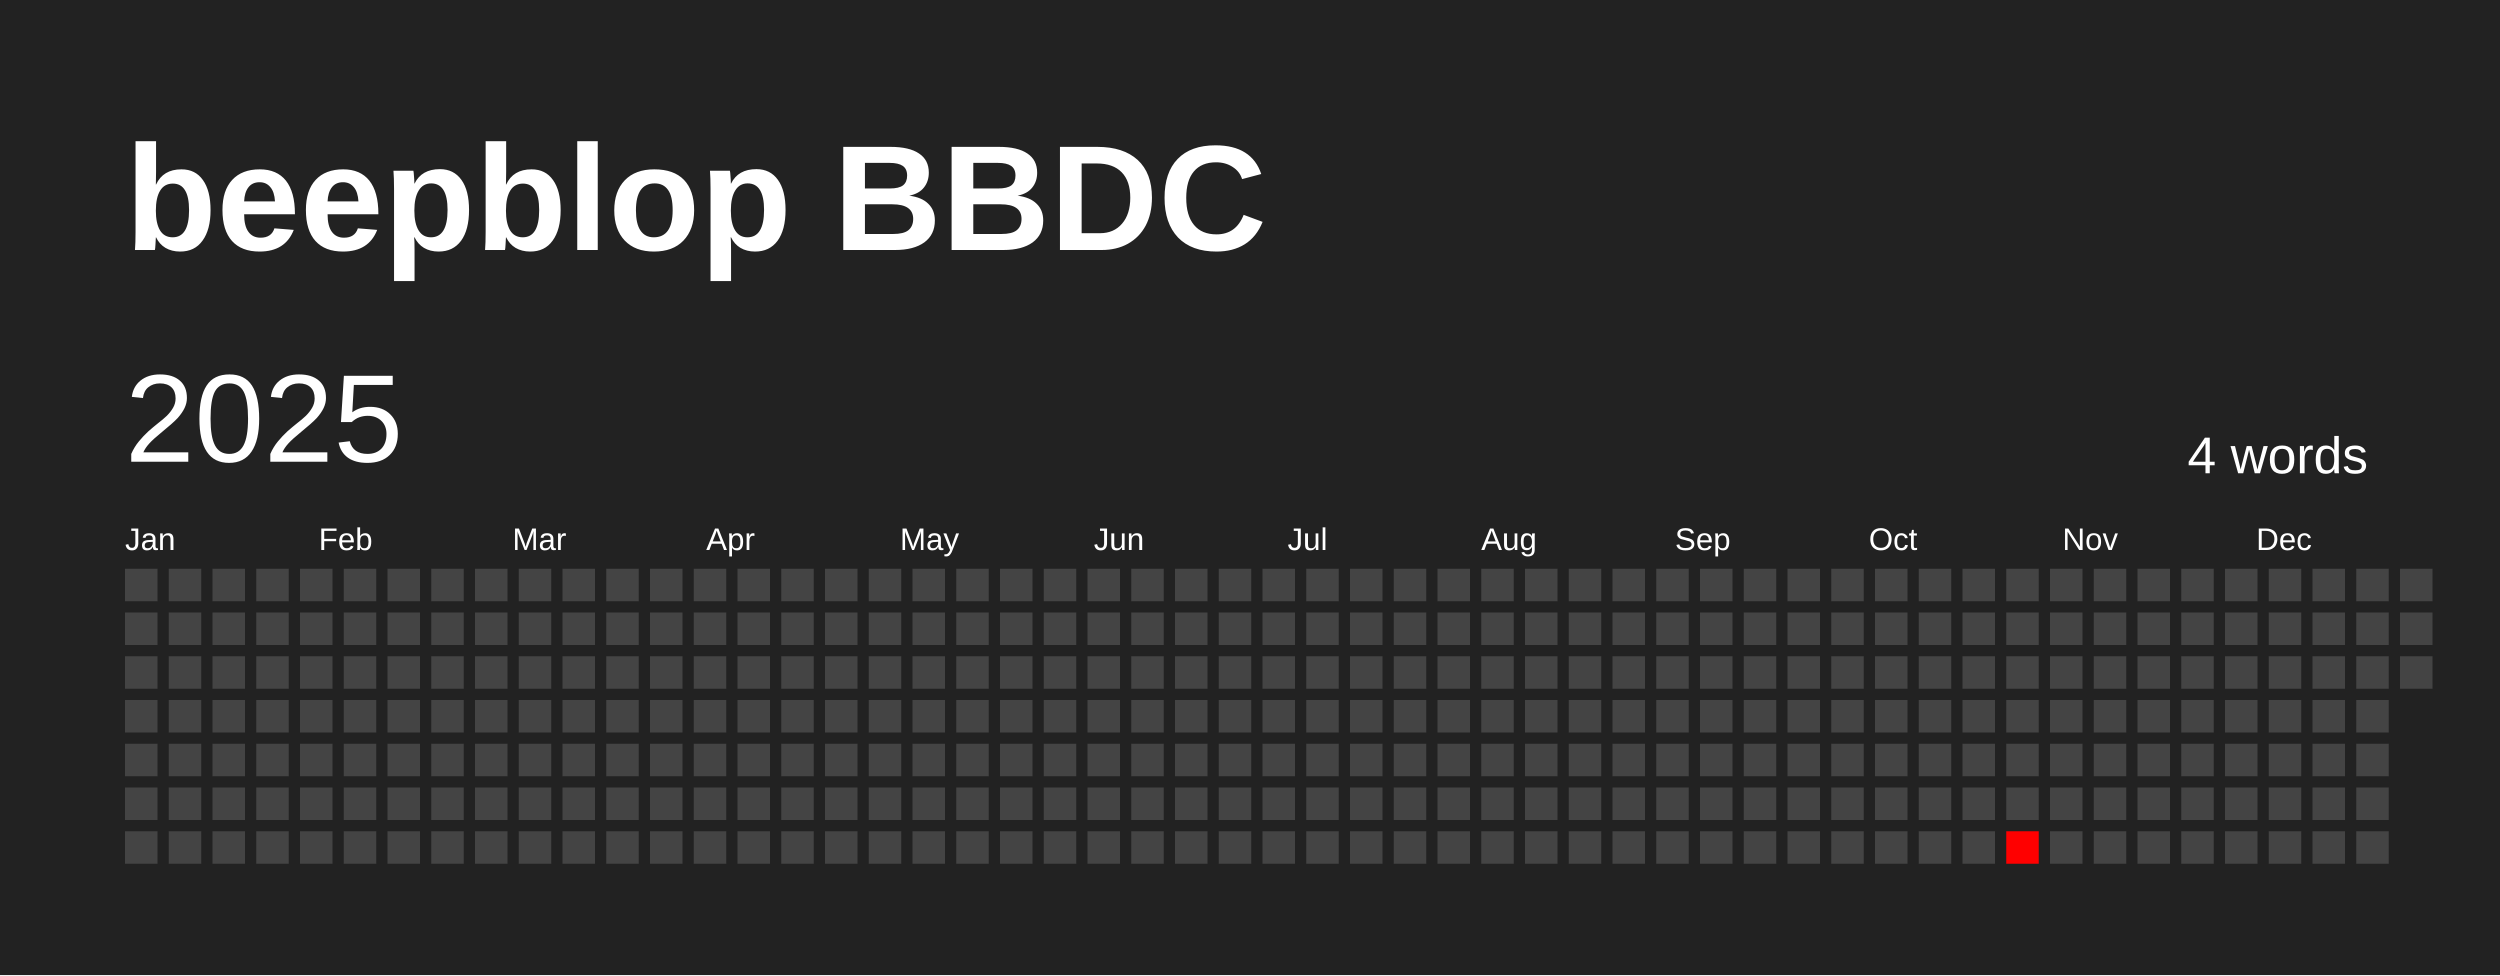
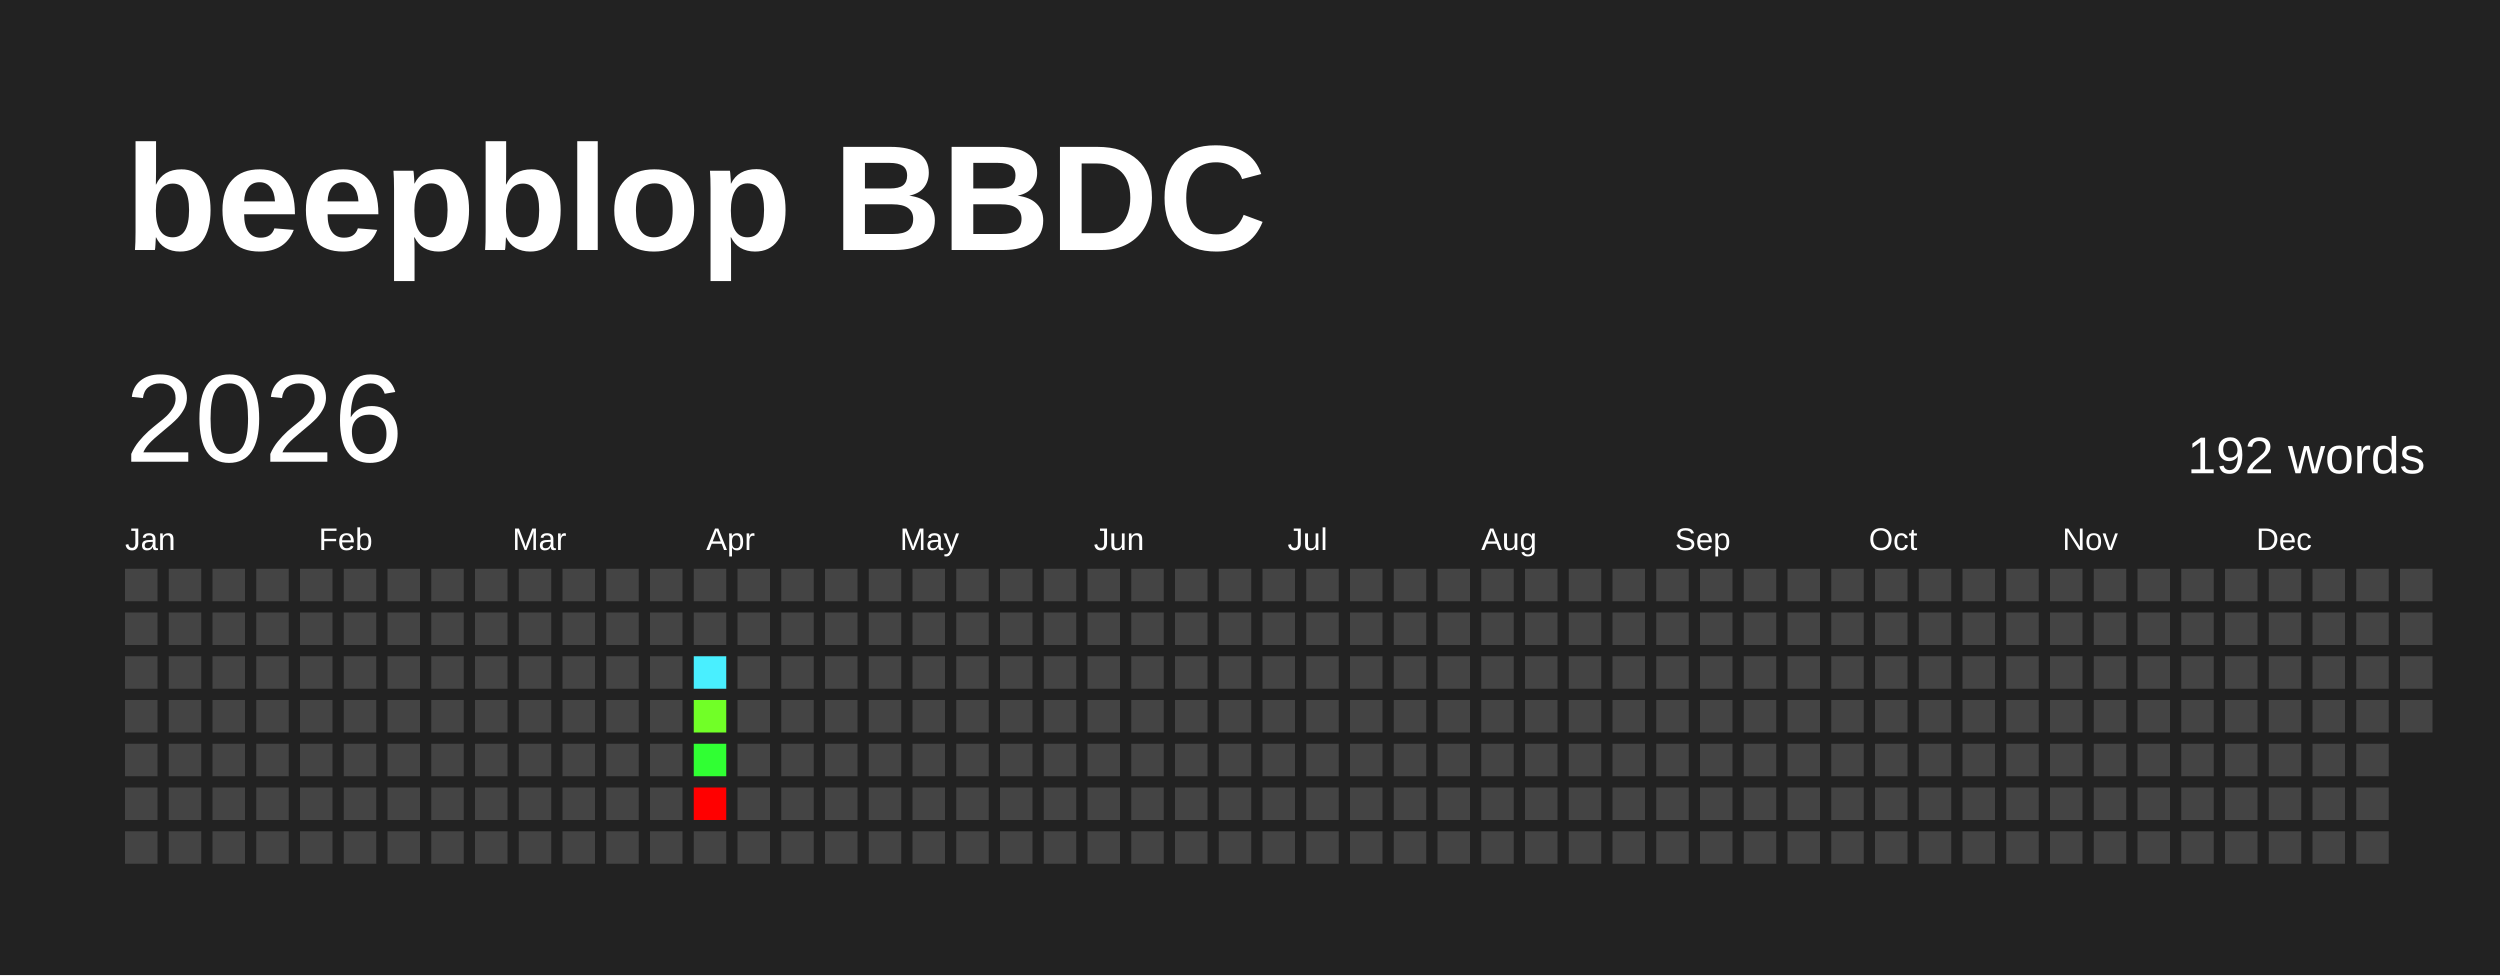
<svg xmlns="http://www.w3.org/2000/svg" baseProfile="full" height="78mm" version="1.1" viewBox="0,0,200,78" width="200mm">
  <defs />
  <rect fill="#222222" height="78" width="200" x="0" y="0" />
  <text fill="#FFFFFF" style="font-size:12px; font-family:Arial; font-weight:bold;" x="10" y="20">beepblop BBDC</text>
-   <text dominant-baseline="hanging" fill="#FFFFFF" style="font-size:10.0px; font-family:Arial;" x="10" y="30">2025</text>
-   <text dominant-baseline="hanging" fill="#FFFFFF" style="font-size:4.125px; font-family:Arial;" x="175" y="35">4 words</text>
+   <text dominant-baseline="hanging" fill="#FFFFFF" style="font-size:10.0px; font-family:Arial;" x="10" y="30">2026</text>
+   <text dominant-baseline="hanging" fill="#FFFFFF" style="font-size:4.125px; font-family:Arial;" x="175" y="35">192 words</text>
  <text fill="#FFFFFF" style="font-size:2.5px; font-family:Arial" x="10.0" y="44">Jan</text>
  <text fill="#FFFFFF" style="font-size:2.5px; font-family:Arial" x="25.5" y="44">Feb</text>
  <text fill="#FFFFFF" style="font-size:2.5px; font-family:Arial" x="41.0" y="44">Mar</text>
  <text fill="#FFFFFF" style="font-size:2.5px; font-family:Arial" x="56.5" y="44">Apr</text>
  <text fill="#FFFFFF" style="font-size:2.5px; font-family:Arial" x="72.0" y="44">May</text>
  <text fill="#FFFFFF" style="font-size:2.5px; font-family:Arial" x="87.5" y="44">Jun</text>
  <text fill="#FFFFFF" style="font-size:2.5px; font-family:Arial" x="103.0" y="44">Jul</text>
  <text fill="#FFFFFF" style="font-size:2.5px; font-family:Arial" x="118.5" y="44">Aug</text>
  <text fill="#FFFFFF" style="font-size:2.5px; font-family:Arial" x="134.0" y="44">Sep</text>
  <text fill="#FFFFFF" style="font-size:2.5px; font-family:Arial" x="149.5" y="44">Oct</text>
  <text fill="#FFFFFF" style="font-size:2.5px; font-family:Arial" x="165.0" y="44">Nov</text>
  <text fill="#FFFFFF" style="font-size:2.5px; font-family:Arial" x="180.5" y="44">Dec</text>
  <rect fill="#444444" height="2.6" width="2.6" x="10.0" y="45.5" />
  <rect fill="#444444" height="2.6" width="2.6" x="10.0" y="49.0" />
  <rect fill="#444444" height="2.6" width="2.6" x="10.0" y="52.5" />
  <rect fill="#444444" height="2.6" width="2.6" x="10.0" y="56.0" />
  <rect fill="#444444" height="2.6" width="2.6" x="10.0" y="59.5" />
  <rect fill="#444444" height="2.6" width="2.6" x="10.0" y="63.0" />
  <rect fill="#444444" height="2.6" width="2.6" x="10.0" y="66.5" />
  <rect fill="#444444" height="2.6" width="2.6" x="13.5" y="45.5" />
  <rect fill="#444444" height="2.6" width="2.6" x="13.5" y="49.0" />
  <rect fill="#444444" height="2.6" width="2.6" x="13.5" y="52.5" />
  <rect fill="#444444" height="2.6" width="2.6" x="13.5" y="56.0" />
  <rect fill="#444444" height="2.6" width="2.6" x="13.5" y="59.5" />
  <rect fill="#444444" height="2.6" width="2.6" x="13.5" y="63.0" />
  <rect fill="#444444" height="2.6" width="2.6" x="13.5" y="66.5" />
  <rect fill="#444444" height="2.6" width="2.6" x="17.0" y="45.5" />
  <rect fill="#444444" height="2.6" width="2.6" x="17.0" y="49.0" />
  <rect fill="#444444" height="2.6" width="2.6" x="17.0" y="52.5" />
  <rect fill="#444444" height="2.6" width="2.6" x="17.0" y="56.0" />
  <rect fill="#444444" height="2.6" width="2.6" x="17.0" y="59.5" />
  <rect fill="#444444" height="2.6" width="2.6" x="17.0" y="63.0" />
  <rect fill="#444444" height="2.6" width="2.6" x="17.0" y="66.5" />
  <rect fill="#444444" height="2.6" width="2.6" x="20.5" y="45.5" />
  <rect fill="#444444" height="2.6" width="2.6" x="20.5" y="49.0" />
  <rect fill="#444444" height="2.6" width="2.6" x="20.5" y="52.5" />
  <rect fill="#444444" height="2.6" width="2.6" x="20.5" y="56.0" />
  <rect fill="#444444" height="2.6" width="2.6" x="20.5" y="59.5" />
  <rect fill="#444444" height="2.6" width="2.6" x="20.5" y="63.0" />
  <rect fill="#444444" height="2.6" width="2.6" x="20.5" y="66.5" />
  <rect fill="#444444" height="2.6" width="2.6" x="24.0" y="45.5" />
  <rect fill="#444444" height="2.6" width="2.6" x="24.0" y="49.0" />
  <rect fill="#444444" height="2.6" width="2.6" x="24.0" y="52.5" />
  <rect fill="#444444" height="2.6" width="2.6" x="24.0" y="56.0" />
  <rect fill="#444444" height="2.6" width="2.6" x="24.0" y="59.5" />
  <rect fill="#444444" height="2.6" width="2.6" x="24.0" y="63.0" />
  <rect fill="#444444" height="2.6" width="2.6" x="24.0" y="66.5" />
  <rect fill="#444444" height="2.6" width="2.6" x="27.5" y="45.5" />
  <rect fill="#444444" height="2.6" width="2.6" x="27.5" y="49.0" />
  <rect fill="#444444" height="2.6" width="2.6" x="27.5" y="52.5" />
  <rect fill="#444444" height="2.6" width="2.6" x="27.5" y="56.0" />
  <rect fill="#444444" height="2.6" width="2.6" x="27.5" y="59.5" />
  <rect fill="#444444" height="2.6" width="2.6" x="27.5" y="63.0" />
  <rect fill="#444444" height="2.6" width="2.6" x="27.5" y="66.5" />
  <rect fill="#444444" height="2.6" width="2.6" x="31.0" y="45.5" />
  <rect fill="#444444" height="2.6" width="2.6" x="31.0" y="49.0" />
  <rect fill="#444444" height="2.6" width="2.6" x="31.0" y="52.5" />
  <rect fill="#444444" height="2.6" width="2.6" x="31.0" y="56.0" />
  <rect fill="#444444" height="2.6" width="2.6" x="31.0" y="59.5" />
  <rect fill="#444444" height="2.6" width="2.6" x="31.0" y="63.0" />
  <rect fill="#444444" height="2.6" width="2.6" x="31.0" y="66.5" />
  <rect fill="#444444" height="2.6" width="2.6" x="34.5" y="45.5" />
  <rect fill="#444444" height="2.6" width="2.6" x="34.5" y="49.0" />
  <rect fill="#444444" height="2.6" width="2.6" x="34.5" y="52.5" />
  <rect fill="#444444" height="2.6" width="2.6" x="34.5" y="56.0" />
  <rect fill="#444444" height="2.6" width="2.6" x="34.5" y="59.5" />
  <rect fill="#444444" height="2.6" width="2.6" x="34.5" y="63.0" />
  <rect fill="#444444" height="2.6" width="2.6" x="34.5" y="66.5" />
  <rect fill="#444444" height="2.6" width="2.6" x="38.0" y="45.5" />
  <rect fill="#444444" height="2.6" width="2.6" x="38.0" y="49.0" />
  <rect fill="#444444" height="2.6" width="2.6" x="38.0" y="52.5" />
  <rect fill="#444444" height="2.6" width="2.6" x="38.0" y="56.0" />
  <rect fill="#444444" height="2.6" width="2.6" x="38.0" y="59.5" />
  <rect fill="#444444" height="2.6" width="2.6" x="38.0" y="63.0" />
  <rect fill="#444444" height="2.6" width="2.6" x="38.0" y="66.5" />
  <rect fill="#444444" height="2.6" width="2.6" x="41.5" y="45.5" />
  <rect fill="#444444" height="2.6" width="2.6" x="41.5" y="49.0" />
  <rect fill="#444444" height="2.6" width="2.6" x="41.5" y="52.5" />
  <rect fill="#444444" height="2.6" width="2.6" x="41.5" y="56.0" />
  <rect fill="#444444" height="2.6" width="2.6" x="41.5" y="59.5" />
  <rect fill="#444444" height="2.6" width="2.6" x="41.5" y="63.0" />
  <rect fill="#444444" height="2.6" width="2.6" x="41.5" y="66.5" />
  <rect fill="#444444" height="2.6" width="2.6" x="45.0" y="45.5" />
  <rect fill="#444444" height="2.6" width="2.6" x="45.0" y="49.0" />
  <rect fill="#444444" height="2.6" width="2.6" x="45.0" y="52.5" />
  <rect fill="#444444" height="2.6" width="2.6" x="45.0" y="56.0" />
  <rect fill="#444444" height="2.6" width="2.6" x="45.0" y="59.5" />
  <rect fill="#444444" height="2.6" width="2.6" x="45.0" y="63.0" />
  <rect fill="#444444" height="2.6" width="2.6" x="45.0" y="66.5" />
  <rect fill="#444444" height="2.6" width="2.6" x="48.5" y="45.5" />
  <rect fill="#444444" height="2.6" width="2.6" x="48.5" y="49.0" />
  <rect fill="#444444" height="2.6" width="2.6" x="48.5" y="52.5" />
  <rect fill="#444444" height="2.6" width="2.6" x="48.5" y="56.0" />
  <rect fill="#444444" height="2.6" width="2.6" x="48.5" y="59.5" />
  <rect fill="#444444" height="2.6" width="2.6" x="48.5" y="63.0" />
  <rect fill="#444444" height="2.6" width="2.6" x="48.5" y="66.5" />
  <rect fill="#444444" height="2.6" width="2.6" x="52.0" y="45.5" />
  <rect fill="#444444" height="2.6" width="2.6" x="52.0" y="49.0" />
  <rect fill="#444444" height="2.6" width="2.6" x="52.0" y="52.5" />
  <rect fill="#444444" height="2.6" width="2.6" x="52.0" y="56.0" />
  <rect fill="#444444" height="2.6" width="2.6" x="52.0" y="59.5" />
  <rect fill="#444444" height="2.6" width="2.6" x="52.0" y="63.0" />
  <rect fill="#444444" height="2.6" width="2.6" x="52.0" y="66.5" />
  <rect fill="#444444" height="2.6" width="2.6" x="55.5" y="45.5" />
  <rect fill="#444444" height="2.6" width="2.6" x="55.5" y="49.0" />
-   <rect fill="#444444" height="2.6" width="2.6" x="55.5" y="52.5" />
-   <rect fill="#444444" height="2.6" width="2.6" x="55.5" y="56.0" />
-   <rect fill="#444444" height="2.6" width="2.6" x="55.5" y="59.5" />
-   <rect fill="#444444" height="2.6" width="2.6" x="55.5" y="63.0" />
+   <rect fill="#49efff" height="2.6" width="2.6" x="55.5" y="52.5" />
+   <rect fill="#71ff27" height="2.6" width="2.6" x="55.5" y="56.0" />
+   <rect fill="#30ff33" height="2.6" width="2.6" x="55.5" y="59.5" />
+   <rect fill="red" height="2.6" width="2.6" x="55.5" y="63.0" />
  <rect fill="#444444" height="2.6" width="2.6" x="55.5" y="66.5" />
  <rect fill="#444444" height="2.6" width="2.6" x="59.0" y="45.5" />
  <rect fill="#444444" height="2.6" width="2.6" x="59.0" y="49.0" />
  <rect fill="#444444" height="2.6" width="2.6" x="59.0" y="52.5" />
  <rect fill="#444444" height="2.6" width="2.6" x="59.0" y="56.0" />
  <rect fill="#444444" height="2.6" width="2.6" x="59.0" y="59.5" />
  <rect fill="#444444" height="2.6" width="2.6" x="59.0" y="63.0" />
  <rect fill="#444444" height="2.6" width="2.6" x="59.0" y="66.5" />
  <rect fill="#444444" height="2.6" width="2.6" x="62.5" y="45.5" />
  <rect fill="#444444" height="2.6" width="2.6" x="62.5" y="49.0" />
  <rect fill="#444444" height="2.6" width="2.6" x="62.5" y="52.5" />
  <rect fill="#444444" height="2.6" width="2.6" x="62.5" y="56.0" />
  <rect fill="#444444" height="2.6" width="2.6" x="62.5" y="59.5" />
  <rect fill="#444444" height="2.6" width="2.6" x="62.5" y="63.0" />
  <rect fill="#444444" height="2.6" width="2.6" x="62.5" y="66.5" />
  <rect fill="#444444" height="2.6" width="2.6" x="66.0" y="45.5" />
  <rect fill="#444444" height="2.6" width="2.6" x="66.0" y="49.0" />
  <rect fill="#444444" height="2.6" width="2.6" x="66.0" y="52.5" />
  <rect fill="#444444" height="2.6" width="2.6" x="66.0" y="56.0" />
  <rect fill="#444444" height="2.6" width="2.6" x="66.0" y="59.5" />
  <rect fill="#444444" height="2.6" width="2.6" x="66.0" y="63.0" />
  <rect fill="#444444" height="2.6" width="2.6" x="66.0" y="66.5" />
  <rect fill="#444444" height="2.6" width="2.6" x="69.5" y="45.5" />
  <rect fill="#444444" height="2.6" width="2.6" x="69.5" y="49.0" />
  <rect fill="#444444" height="2.6" width="2.6" x="69.5" y="52.5" />
  <rect fill="#444444" height="2.6" width="2.6" x="69.5" y="56.0" />
  <rect fill="#444444" height="2.6" width="2.6" x="69.5" y="59.5" />
  <rect fill="#444444" height="2.6" width="2.6" x="69.5" y="63.0" />
  <rect fill="#444444" height="2.6" width="2.6" x="69.5" y="66.5" />
  <rect fill="#444444" height="2.6" width="2.6" x="73.0" y="45.5" />
  <rect fill="#444444" height="2.6" width="2.6" x="73.0" y="49.0" />
  <rect fill="#444444" height="2.6" width="2.6" x="73.0" y="52.5" />
  <rect fill="#444444" height="2.6" width="2.6" x="73.0" y="56.0" />
  <rect fill="#444444" height="2.6" width="2.6" x="73.0" y="59.5" />
  <rect fill="#444444" height="2.6" width="2.6" x="73.0" y="63.0" />
  <rect fill="#444444" height="2.6" width="2.6" x="73.0" y="66.5" />
  <rect fill="#444444" height="2.6" width="2.6" x="76.5" y="45.5" />
  <rect fill="#444444" height="2.6" width="2.6" x="76.5" y="49.0" />
  <rect fill="#444444" height="2.6" width="2.6" x="76.5" y="52.5" />
  <rect fill="#444444" height="2.6" width="2.6" x="76.5" y="56.0" />
  <rect fill="#444444" height="2.6" width="2.6" x="76.5" y="59.5" />
  <rect fill="#444444" height="2.6" width="2.6" x="76.5" y="63.0" />
  <rect fill="#444444" height="2.6" width="2.6" x="76.5" y="66.5" />
  <rect fill="#444444" height="2.6" width="2.6" x="80.0" y="45.5" />
  <rect fill="#444444" height="2.6" width="2.6" x="80.0" y="49.0" />
  <rect fill="#444444" height="2.6" width="2.6" x="80.0" y="52.5" />
  <rect fill="#444444" height="2.6" width="2.6" x="80.0" y="56.0" />
  <rect fill="#444444" height="2.6" width="2.6" x="80.0" y="59.5" />
  <rect fill="#444444" height="2.6" width="2.6" x="80.0" y="63.0" />
  <rect fill="#444444" height="2.6" width="2.6" x="80.0" y="66.5" />
  <rect fill="#444444" height="2.6" width="2.6" x="83.5" y="45.5" />
  <rect fill="#444444" height="2.6" width="2.6" x="83.5" y="49.0" />
  <rect fill="#444444" height="2.6" width="2.6" x="83.5" y="52.5" />
  <rect fill="#444444" height="2.6" width="2.6" x="83.5" y="56.0" />
  <rect fill="#444444" height="2.6" width="2.6" x="83.5" y="59.5" />
  <rect fill="#444444" height="2.6" width="2.6" x="83.5" y="63.0" />
  <rect fill="#444444" height="2.6" width="2.6" x="83.5" y="66.5" />
  <rect fill="#444444" height="2.6" width="2.6" x="87.0" y="45.5" />
  <rect fill="#444444" height="2.6" width="2.6" x="87.0" y="49.0" />
  <rect fill="#444444" height="2.6" width="2.6" x="87.0" y="52.5" />
  <rect fill="#444444" height="2.6" width="2.6" x="87.0" y="56.0" />
  <rect fill="#444444" height="2.6" width="2.6" x="87.0" y="59.5" />
  <rect fill="#444444" height="2.6" width="2.6" x="87.0" y="63.0" />
  <rect fill="#444444" height="2.6" width="2.6" x="87.0" y="66.5" />
  <rect fill="#444444" height="2.6" width="2.6" x="90.5" y="45.5" />
  <rect fill="#444444" height="2.6" width="2.6" x="90.5" y="49.0" />
  <rect fill="#444444" height="2.6" width="2.6" x="90.5" y="52.5" />
  <rect fill="#444444" height="2.6" width="2.6" x="90.5" y="56.0" />
  <rect fill="#444444" height="2.6" width="2.6" x="90.5" y="59.5" />
  <rect fill="#444444" height="2.6" width="2.6" x="90.5" y="63.0" />
  <rect fill="#444444" height="2.6" width="2.6" x="90.5" y="66.5" />
  <rect fill="#444444" height="2.6" width="2.6" x="94.0" y="45.5" />
  <rect fill="#444444" height="2.6" width="2.6" x="94.0" y="49.0" />
  <rect fill="#444444" height="2.6" width="2.6" x="94.0" y="52.5" />
  <rect fill="#444444" height="2.6" width="2.6" x="94.0" y="56.0" />
  <rect fill="#444444" height="2.6" width="2.6" x="94.0" y="59.5" />
  <rect fill="#444444" height="2.6" width="2.6" x="94.0" y="63.0" />
  <rect fill="#444444" height="2.6" width="2.6" x="94.0" y="66.5" />
  <rect fill="#444444" height="2.6" width="2.6" x="97.5" y="45.5" />
  <rect fill="#444444" height="2.6" width="2.6" x="97.5" y="49.0" />
  <rect fill="#444444" height="2.6" width="2.6" x="97.5" y="52.5" />
  <rect fill="#444444" height="2.6" width="2.6" x="97.5" y="56.0" />
  <rect fill="#444444" height="2.6" width="2.6" x="97.5" y="59.5" />
  <rect fill="#444444" height="2.6" width="2.6" x="97.5" y="63.0" />
  <rect fill="#444444" height="2.6" width="2.6" x="97.5" y="66.5" />
  <rect fill="#444444" height="2.6" width="2.6" x="101.0" y="45.5" />
  <rect fill="#444444" height="2.6" width="2.6" x="101.0" y="49.0" />
  <rect fill="#444444" height="2.6" width="2.6" x="101.0" y="52.5" />
  <rect fill="#444444" height="2.6" width="2.6" x="101.0" y="56.0" />
  <rect fill="#444444" height="2.6" width="2.6" x="101.0" y="59.5" />
  <rect fill="#444444" height="2.6" width="2.6" x="101.0" y="63.0" />
  <rect fill="#444444" height="2.6" width="2.6" x="101.0" y="66.5" />
  <rect fill="#444444" height="2.6" width="2.6" x="104.5" y="45.5" />
  <rect fill="#444444" height="2.6" width="2.6" x="104.5" y="49.0" />
  <rect fill="#444444" height="2.6" width="2.6" x="104.5" y="52.5" />
  <rect fill="#444444" height="2.6" width="2.6" x="104.5" y="56.0" />
  <rect fill="#444444" height="2.6" width="2.6" x="104.5" y="59.5" />
  <rect fill="#444444" height="2.6" width="2.6" x="104.5" y="63.0" />
  <rect fill="#444444" height="2.6" width="2.6" x="104.5" y="66.5" />
  <rect fill="#444444" height="2.6" width="2.6" x="108.0" y="45.5" />
  <rect fill="#444444" height="2.6" width="2.6" x="108.0" y="49.0" />
  <rect fill="#444444" height="2.6" width="2.6" x="108.0" y="52.5" />
  <rect fill="#444444" height="2.6" width="2.6" x="108.0" y="56.0" />
  <rect fill="#444444" height="2.6" width="2.6" x="108.0" y="59.5" />
  <rect fill="#444444" height="2.6" width="2.6" x="108.0" y="63.0" />
  <rect fill="#444444" height="2.6" width="2.6" x="108.0" y="66.5" />
  <rect fill="#444444" height="2.6" width="2.6" x="111.5" y="45.5" />
  <rect fill="#444444" height="2.6" width="2.6" x="111.5" y="49.0" />
  <rect fill="#444444" height="2.6" width="2.6" x="111.5" y="52.5" />
  <rect fill="#444444" height="2.6" width="2.6" x="111.5" y="56.0" />
  <rect fill="#444444" height="2.6" width="2.6" x="111.5" y="59.5" />
  <rect fill="#444444" height="2.6" width="2.6" x="111.5" y="63.0" />
  <rect fill="#444444" height="2.6" width="2.6" x="111.5" y="66.5" />
  <rect fill="#444444" height="2.6" width="2.6" x="115.0" y="45.5" />
  <rect fill="#444444" height="2.6" width="2.6" x="115.0" y="49.0" />
  <rect fill="#444444" height="2.6" width="2.6" x="115.0" y="52.5" />
  <rect fill="#444444" height="2.6" width="2.6" x="115.0" y="56.0" />
  <rect fill="#444444" height="2.6" width="2.6" x="115.0" y="59.5" />
  <rect fill="#444444" height="2.6" width="2.6" x="115.0" y="63.0" />
  <rect fill="#444444" height="2.6" width="2.6" x="115.0" y="66.5" />
  <rect fill="#444444" height="2.6" width="2.6" x="118.5" y="45.5" />
  <rect fill="#444444" height="2.6" width="2.6" x="118.5" y="49.0" />
  <rect fill="#444444" height="2.6" width="2.6" x="118.5" y="52.5" />
  <rect fill="#444444" height="2.6" width="2.6" x="118.5" y="56.0" />
  <rect fill="#444444" height="2.6" width="2.6" x="118.5" y="59.5" />
  <rect fill="#444444" height="2.6" width="2.6" x="118.5" y="63.0" />
  <rect fill="#444444" height="2.6" width="2.6" x="118.5" y="66.5" />
  <rect fill="#444444" height="2.6" width="2.6" x="122.0" y="45.5" />
  <rect fill="#444444" height="2.6" width="2.6" x="122.0" y="49.0" />
  <rect fill="#444444" height="2.6" width="2.6" x="122.0" y="52.5" />
  <rect fill="#444444" height="2.6" width="2.6" x="122.0" y="56.0" />
  <rect fill="#444444" height="2.6" width="2.6" x="122.0" y="59.5" />
  <rect fill="#444444" height="2.6" width="2.6" x="122.0" y="63.0" />
  <rect fill="#444444" height="2.6" width="2.6" x="122.0" y="66.5" />
  <rect fill="#444444" height="2.6" width="2.6" x="125.5" y="45.5" />
  <rect fill="#444444" height="2.6" width="2.6" x="125.5" y="49.0" />
  <rect fill="#444444" height="2.6" width="2.6" x="125.5" y="52.5" />
  <rect fill="#444444" height="2.6" width="2.6" x="125.5" y="56.0" />
  <rect fill="#444444" height="2.6" width="2.6" x="125.5" y="59.5" />
  <rect fill="#444444" height="2.6" width="2.6" x="125.5" y="63.0" />
  <rect fill="#444444" height="2.6" width="2.6" x="125.5" y="66.5" />
  <rect fill="#444444" height="2.6" width="2.6" x="129.0" y="45.5" />
  <rect fill="#444444" height="2.6" width="2.6" x="129.0" y="49.0" />
  <rect fill="#444444" height="2.6" width="2.6" x="129.0" y="52.5" />
  <rect fill="#444444" height="2.6" width="2.6" x="129.0" y="56.0" />
  <rect fill="#444444" height="2.6" width="2.6" x="129.0" y="59.5" />
  <rect fill="#444444" height="2.6" width="2.6" x="129.0" y="63.0" />
  <rect fill="#444444" height="2.6" width="2.6" x="129.0" y="66.5" />
  <rect fill="#444444" height="2.6" width="2.6" x="132.5" y="45.5" />
  <rect fill="#444444" height="2.6" width="2.6" x="132.5" y="49.0" />
  <rect fill="#444444" height="2.6" width="2.6" x="132.5" y="52.5" />
  <rect fill="#444444" height="2.6" width="2.6" x="132.5" y="56.0" />
  <rect fill="#444444" height="2.6" width="2.6" x="132.5" y="59.5" />
  <rect fill="#444444" height="2.6" width="2.6" x="132.5" y="63.0" />
  <rect fill="#444444" height="2.6" width="2.6" x="132.5" y="66.5" />
  <rect fill="#444444" height="2.6" width="2.6" x="136.0" y="45.5" />
  <rect fill="#444444" height="2.6" width="2.6" x="136.0" y="49.0" />
  <rect fill="#444444" height="2.6" width="2.6" x="136.0" y="52.5" />
  <rect fill="#444444" height="2.6" width="2.6" x="136.0" y="56.0" />
  <rect fill="#444444" height="2.6" width="2.6" x="136.0" y="59.5" />
  <rect fill="#444444" height="2.6" width="2.6" x="136.0" y="63.0" />
  <rect fill="#444444" height="2.6" width="2.6" x="136.0" y="66.5" />
  <rect fill="#444444" height="2.6" width="2.6" x="139.5" y="45.5" />
  <rect fill="#444444" height="2.6" width="2.6" x="139.5" y="49.0" />
  <rect fill="#444444" height="2.6" width="2.6" x="139.5" y="52.5" />
  <rect fill="#444444" height="2.6" width="2.6" x="139.5" y="56.0" />
  <rect fill="#444444" height="2.6" width="2.6" x="139.5" y="59.5" />
  <rect fill="#444444" height="2.6" width="2.6" x="139.5" y="63.0" />
  <rect fill="#444444" height="2.6" width="2.6" x="139.5" y="66.5" />
  <rect fill="#444444" height="2.6" width="2.6" x="143.0" y="45.5" />
  <rect fill="#444444" height="2.6" width="2.6" x="143.0" y="49.0" />
  <rect fill="#444444" height="2.6" width="2.6" x="143.0" y="52.5" />
  <rect fill="#444444" height="2.6" width="2.6" x="143.0" y="56.0" />
  <rect fill="#444444" height="2.6" width="2.6" x="143.0" y="59.5" />
  <rect fill="#444444" height="2.6" width="2.6" x="143.0" y="63.0" />
  <rect fill="#444444" height="2.6" width="2.6" x="143.0" y="66.5" />
  <rect fill="#444444" height="2.6" width="2.6" x="146.5" y="45.5" />
  <rect fill="#444444" height="2.6" width="2.6" x="146.5" y="49.0" />
  <rect fill="#444444" height="2.6" width="2.6" x="146.5" y="52.5" />
  <rect fill="#444444" height="2.6" width="2.6" x="146.5" y="56.0" />
  <rect fill="#444444" height="2.6" width="2.6" x="146.5" y="59.5" />
  <rect fill="#444444" height="2.6" width="2.6" x="146.5" y="63.0" />
  <rect fill="#444444" height="2.6" width="2.6" x="146.5" y="66.5" />
  <rect fill="#444444" height="2.6" width="2.6" x="150.0" y="45.5" />
  <rect fill="#444444" height="2.6" width="2.6" x="150.0" y="49.0" />
  <rect fill="#444444" height="2.6" width="2.6" x="150.0" y="52.5" />
  <rect fill="#444444" height="2.6" width="2.6" x="150.0" y="56.0" />
  <rect fill="#444444" height="2.6" width="2.6" x="150.0" y="59.5" />
  <rect fill="#444444" height="2.6" width="2.6" x="150.0" y="63.0" />
  <rect fill="#444444" height="2.6" width="2.6" x="150.0" y="66.5" />
  <rect fill="#444444" height="2.6" width="2.6" x="153.5" y="45.5" />
  <rect fill="#444444" height="2.6" width="2.6" x="153.5" y="49.0" />
  <rect fill="#444444" height="2.6" width="2.6" x="153.5" y="52.5" />
  <rect fill="#444444" height="2.6" width="2.6" x="153.5" y="56.0" />
  <rect fill="#444444" height="2.6" width="2.6" x="153.5" y="59.5" />
  <rect fill="#444444" height="2.6" width="2.6" x="153.5" y="63.0" />
  <rect fill="#444444" height="2.6" width="2.6" x="153.5" y="66.5" />
  <rect fill="#444444" height="2.6" width="2.6" x="157.0" y="45.5" />
  <rect fill="#444444" height="2.6" width="2.6" x="157.0" y="49.0" />
  <rect fill="#444444" height="2.6" width="2.6" x="157.0" y="52.5" />
  <rect fill="#444444" height="2.6" width="2.6" x="157.0" y="56.0" />
  <rect fill="#444444" height="2.6" width="2.6" x="157.0" y="59.5" />
  <rect fill="#444444" height="2.6" width="2.6" x="157.0" y="63.0" />
  <rect fill="#444444" height="2.6" width="2.6" x="157.0" y="66.5" />
  <rect fill="#444444" height="2.6" width="2.6" x="160.5" y="45.5" />
  <rect fill="#444444" height="2.6" width="2.6" x="160.5" y="49.0" />
  <rect fill="#444444" height="2.6" width="2.6" x="160.5" y="52.5" />
  <rect fill="#444444" height="2.6" width="2.6" x="160.5" y="56.0" />
  <rect fill="#444444" height="2.6" width="2.6" x="160.5" y="59.5" />
  <rect fill="#444444" height="2.6" width="2.6" x="160.5" y="63.0" />
-   <rect fill="#ff0000" height="2.6" width="2.6" x="160.5" y="66.5" />
+   <rect fill="#444444" height="2.6" width="2.6" x="160.5" y="66.5" />
  <rect fill="#444444" height="2.6" width="2.6" x="164.0" y="45.5" />
  <rect fill="#444444" height="2.6" width="2.6" x="164.0" y="49.0" />
  <rect fill="#444444" height="2.6" width="2.6" x="164.0" y="52.5" />
  <rect fill="#444444" height="2.6" width="2.6" x="164.0" y="56.0" />
  <rect fill="#444444" height="2.6" width="2.6" x="164.0" y="59.5" />
  <rect fill="#444444" height="2.6" width="2.6" x="164.0" y="63.0" />
  <rect fill="#444444" height="2.6" width="2.6" x="164.0" y="66.5" />
  <rect fill="#444444" height="2.6" width="2.6" x="167.5" y="45.5" />
  <rect fill="#444444" height="2.6" width="2.6" x="167.5" y="49.0" />
  <rect fill="#444444" height="2.6" width="2.6" x="167.5" y="52.5" />
  <rect fill="#444444" height="2.6" width="2.6" x="167.5" y="56.0" />
  <rect fill="#444444" height="2.6" width="2.6" x="167.5" y="59.5" />
  <rect fill="#444444" height="2.6" width="2.6" x="167.5" y="63.0" />
  <rect fill="#444444" height="2.6" width="2.6" x="167.5" y="66.5" />
  <rect fill="#444444" height="2.6" width="2.6" x="171.0" y="45.5" />
  <rect fill="#444444" height="2.6" width="2.6" x="171.0" y="49.0" />
  <rect fill="#444444" height="2.6" width="2.6" x="171.0" y="52.5" />
  <rect fill="#444444" height="2.6" width="2.6" x="171.0" y="56.0" />
  <rect fill="#444444" height="2.6" width="2.6" x="171.0" y="59.5" />
  <rect fill="#444444" height="2.6" width="2.6" x="171.0" y="63.0" />
  <rect fill="#444444" height="2.6" width="2.6" x="171.0" y="66.5" />
  <rect fill="#444444" height="2.6" width="2.6" x="174.5" y="45.5" />
  <rect fill="#444444" height="2.6" width="2.6" x="174.5" y="49.0" />
  <rect fill="#444444" height="2.6" width="2.6" x="174.5" y="52.5" />
  <rect fill="#444444" height="2.6" width="2.6" x="174.5" y="56.0" />
  <rect fill="#444444" height="2.6" width="2.6" x="174.5" y="59.5" />
  <rect fill="#444444" height="2.6" width="2.6" x="174.5" y="63.0" />
  <rect fill="#444444" height="2.6" width="2.6" x="174.5" y="66.5" />
  <rect fill="#444444" height="2.6" width="2.6" x="178.0" y="45.5" />
  <rect fill="#444444" height="2.6" width="2.6" x="178.0" y="49.0" />
  <rect fill="#444444" height="2.6" width="2.6" x="178.0" y="52.5" />
  <rect fill="#444444" height="2.6" width="2.6" x="178.0" y="56.0" />
  <rect fill="#444444" height="2.6" width="2.6" x="178.0" y="59.5" />
  <rect fill="#444444" height="2.6" width="2.6" x="178.0" y="63.0" />
  <rect fill="#444444" height="2.6" width="2.6" x="178.0" y="66.5" />
  <rect fill="#444444" height="2.6" width="2.6" x="181.5" y="45.5" />
  <rect fill="#444444" height="2.6" width="2.6" x="181.5" y="49.0" />
  <rect fill="#444444" height="2.6" width="2.6" x="181.5" y="52.5" />
  <rect fill="#444444" height="2.6" width="2.6" x="181.5" y="56.0" />
  <rect fill="#444444" height="2.6" width="2.6" x="181.5" y="59.5" />
  <rect fill="#444444" height="2.6" width="2.6" x="181.5" y="63.0" />
  <rect fill="#444444" height="2.6" width="2.6" x="181.5" y="66.5" />
  <rect fill="#444444" height="2.6" width="2.6" x="185.0" y="45.5" />
  <rect fill="#444444" height="2.6" width="2.6" x="185.0" y="49.0" />
  <rect fill="#444444" height="2.6" width="2.6" x="185.0" y="52.5" />
  <rect fill="#444444" height="2.6" width="2.6" x="185.0" y="56.0" />
  <rect fill="#444444" height="2.6" width="2.6" x="185.0" y="59.5" />
  <rect fill="#444444" height="2.6" width="2.6" x="185.0" y="63.0" />
  <rect fill="#444444" height="2.6" width="2.6" x="185.0" y="66.5" />
  <rect fill="#444444" height="2.6" width="2.6" x="188.5" y="45.5" />
  <rect fill="#444444" height="2.6" width="2.6" x="188.5" y="49.0" />
  <rect fill="#444444" height="2.6" width="2.6" x="188.5" y="52.5" />
  <rect fill="#444444" height="2.6" width="2.6" x="188.5" y="56.0" />
  <rect fill="#444444" height="2.6" width="2.6" x="188.5" y="59.5" />
  <rect fill="#444444" height="2.6" width="2.6" x="188.5" y="63.0" />
  <rect fill="#444444" height="2.6" width="2.6" x="188.5" y="66.5" />
  <rect fill="#444444" height="2.6" width="2.6" x="192.0" y="45.5" />
  <rect fill="#444444" height="2.6" width="2.6" x="192.0" y="49.0" />
  <rect fill="#444444" height="2.6" width="2.6" x="192.0" y="52.5" />
+   <rect fill="#444444" height="2.6" width="2.6" x="192.0" y="56.0" />
</svg>
